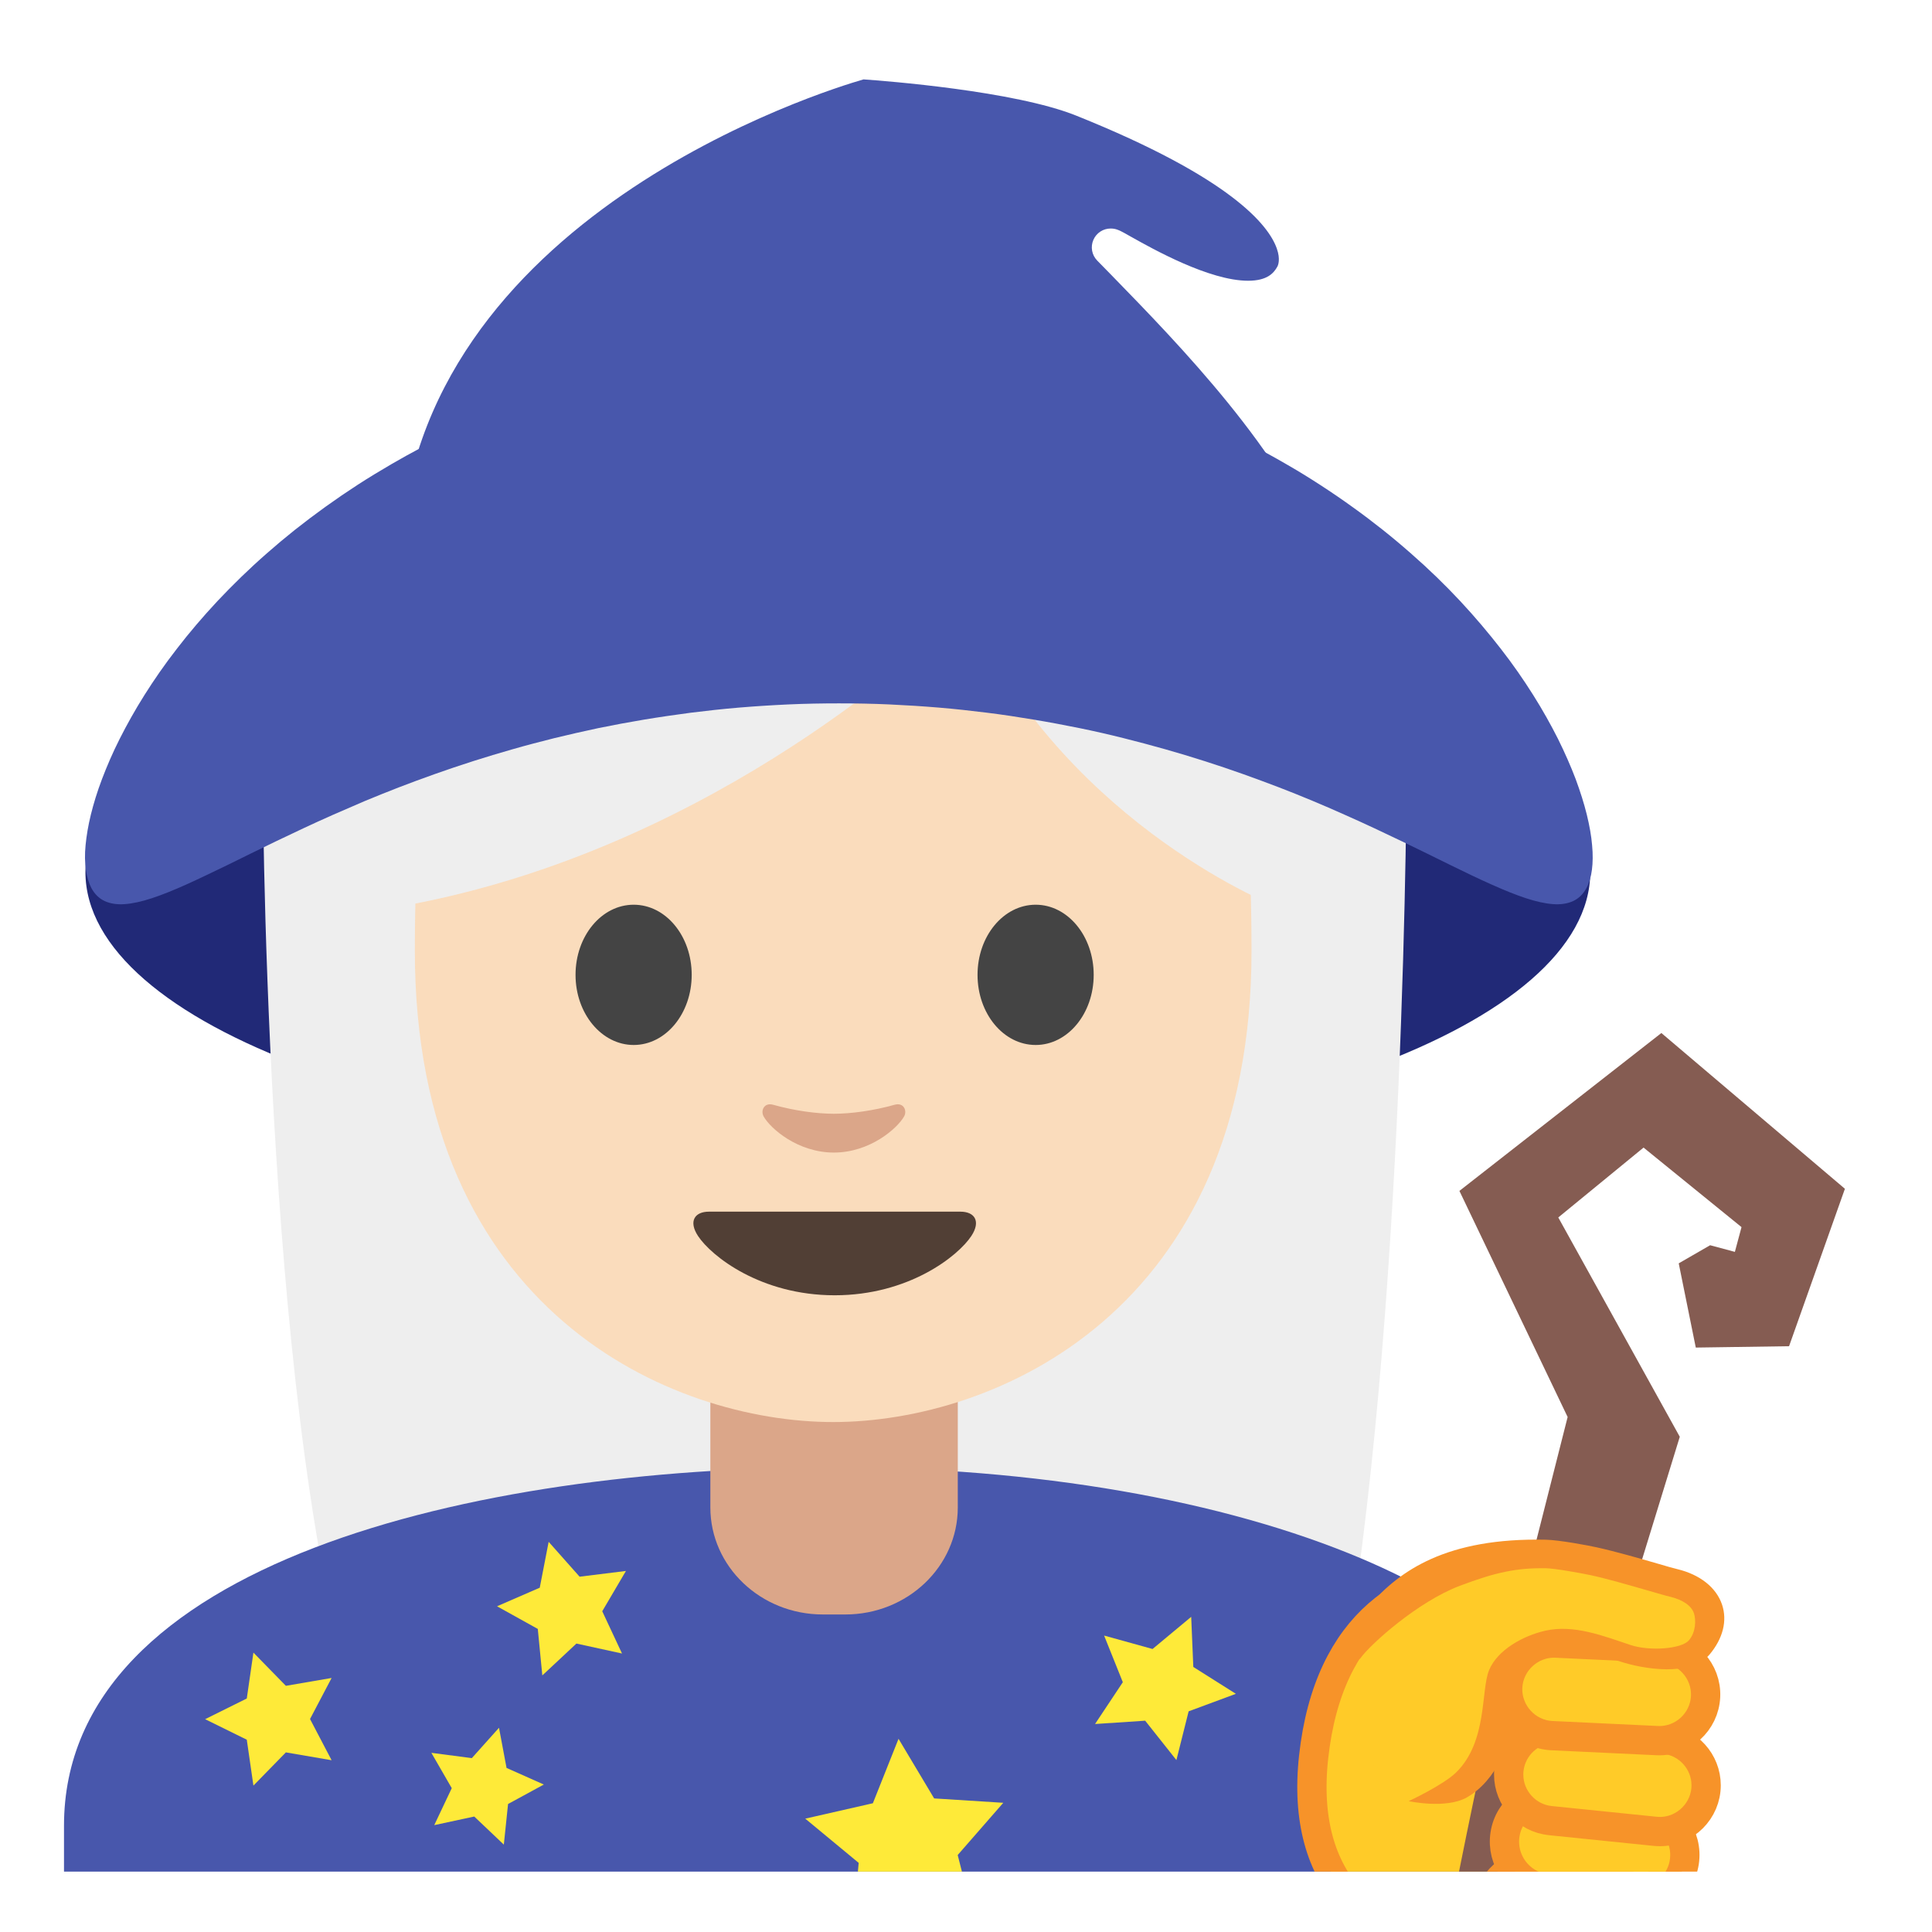
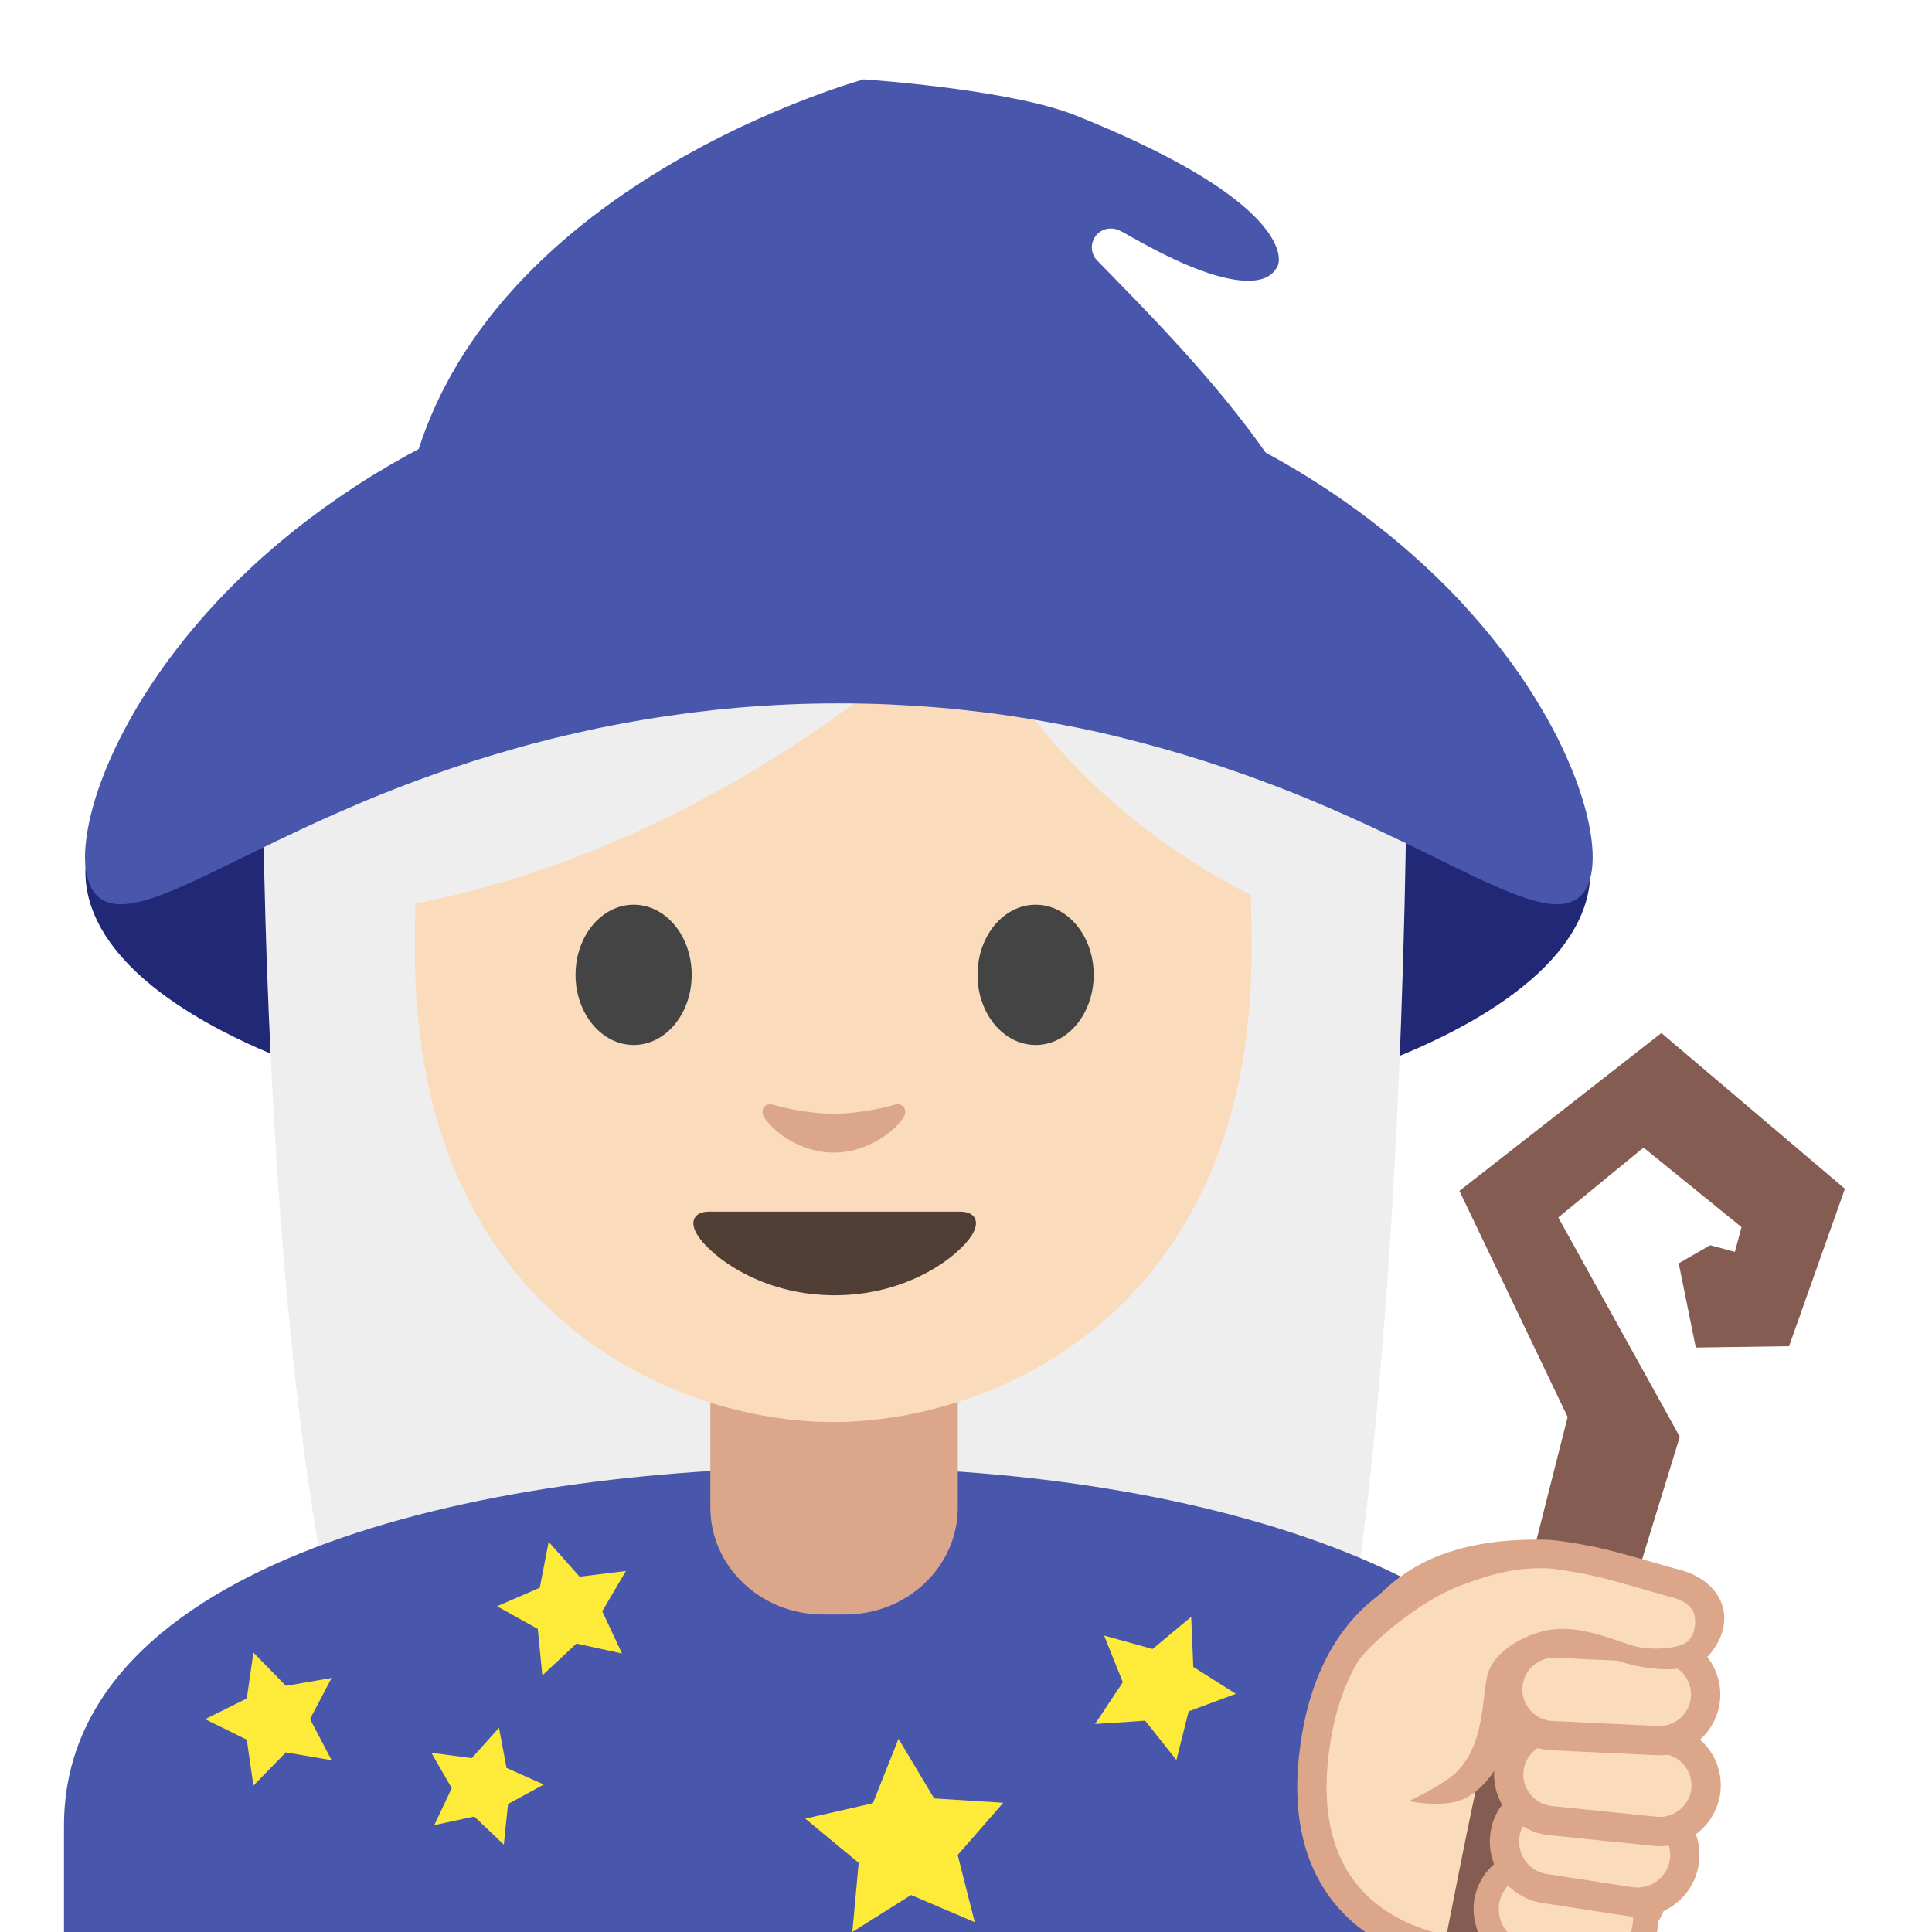
- <svg xmlns="http://www.w3.org/2000/svg" width="100%" height="100%" viewBox="0 0 128 128" version="1.1" xml:space="preserve" style="fill-rule:evenodd;clip-rule:evenodd;stroke-linecap:round;stroke-linejoin:round;stroke-miterlimit:10;">
-   <ellipse cx="55.51" cy="57.77" rx="49.85" ry="18.32" style="fill:rgb(33,41,119);" />
+ <svg xmlns="http://www.w3.org/2000/svg" width="128px" height="128px" version="1.1" xml:space="preserve" style="fill-rule:evenodd;clip-rule:evenodd;stroke-linecap:round;stroke-linejoin:round;stroke-miterlimit:10;">
+   <ellipse cx="55.51" cy="57.77" rx="49.85" ry="18.32" style="fill:#212977;" />
  <g transform="matrix(0.902205,0,0,0.902205,-2.44113,9.994)">
-     <path d="M28.51,113.32C22,90.98 22,45.17 22,45.17L106,44.84C106,44.84 106,86.33 101.12,113.03L28.51,113.32Z" style="fill:rgb(238,238,238);fill-rule:nonzero;" />
+     <path d="M28.51,113.32C22,90.98 22,45.17 22,45.17L106,44.84C106,44.84 106,86.33 101.12,113.03L28.51,113.32Z" style="fill:#eee;fill-rule:nonzero;" />
  </g>
  <g>
-     <clipPath id="_clip1">
-       <rect x="4" y="4" width="120" height="120" />
-     </clipPath>
-     <g clip-path="url(#_clip1)">
-       <path d="M4.24,130.73L4.24,120.96C4.24,103.47 31.58,97.24 55,97.21L55.14,97.21C68.56,97.21 81.03,99.37 90.25,103.28C97.33,106.29 105.76,111.79 105.76,120.95L105.76,130.72L4.24,130.72L4.24,130.73Z" style="fill:rgb(72,87,172);fill-rule:nonzero;" />
+     <g>
+       <path d="M4.24,130.73L4.24,120.96C4.24,103.47 31.58,97.24 55,97.21L55.14,97.21C68.56,97.21 81.03,99.37 90.25,103.28C97.33,106.29 105.76,111.79 105.76,120.95L105.76,130.72L4.24,130.72L4.24,130.73Z" style="fill:#4857ac;fill-rule:nonzero;" />
    </g>
  </g>
-   <clipPath id="_clip2">
-     <rect x="4" y="4" width="120" height="120" />
-   </clipPath>
-   <g clip-path="url(#_clip2)">
-     <path d="M36.35,102.15L38.4,104.46L41.47,104.08L39.9,106.75L41.21,109.55L38.19,108.89L35.93,111L35.63,107.92L32.93,106.42L35.76,105.19L36.35,102.15ZM33.06,114.47L33.56,117.13L36.03,118.23L33.66,119.52L33.38,122.21L31.42,120.35L28.77,120.92L29.93,118.47L28.58,116.13L31.26,116.48L33.06,114.47ZM59.53,115.2L61.89,119.15L66.47,119.44L63.45,122.9L64.58,127.35L60.36,125.55L56.47,128L56.89,123.42L53.35,120.49L57.83,119.47L59.53,115.2Z" style="fill:rgb(254,234,57);fill-rule:nonzero;" />
+   <g>
+     <path d="M36.35,102.15L38.4,104.46L41.47,104.08L39.9,106.75L41.21,109.55L38.19,108.89L35.93,111L35.63,107.92L32.93,106.42L35.76,105.19L36.35,102.15ZM33.06,114.47L33.56,117.13L36.03,118.23L33.66,119.52L33.38,122.21L31.42,120.35L28.77,120.92L29.93,118.47L28.58,116.13L31.26,116.48L33.06,114.47ZM59.53,115.2L61.89,119.15L66.47,119.44L63.45,122.9L64.58,127.35L60.36,125.55L56.47,128L56.89,123.42L53.35,120.49L57.83,119.47L59.53,115.2Z" style="fill:#feea39;fill-rule:nonzero;" />
  </g>
-   <path d="M16.79,109.49L18.94,111.69L21.97,111.17L20.54,113.89L21.97,116.62L18.94,116.1L16.79,118.3L16.35,115.26L13.59,113.9L16.35,112.53L16.79,109.49Z" style="fill:rgb(254,234,57);fill-rule:nonzero;" />
-   <path d="M78.92,107.12L79.06,110.44L81.88,112.22L78.75,113.38L77.94,116.61L75.87,114L72.55,114.22L74.39,111.45L73.15,108.36L76.36,109.25L78.92,107.12Z" style="fill:rgb(254,234,57);fill-rule:nonzero;" />
+   <path d="M16.79,109.49L18.94,111.69L21.97,111.17L20.54,113.89L21.97,116.62L18.94,116.1L16.79,118.3L16.35,115.26L13.59,113.9L16.35,112.53L16.79,109.49Z" style="fill:#feea39;fill-rule:nonzero;" />
+   <path d="M78.92,107.12L79.06,110.44L81.88,112.22L78.75,113.38L77.94,116.61L75.87,114L72.55,114.22L74.39,111.45L73.15,108.36L76.36,109.25L78.92,107.12Z" style="fill:#feea39;fill-rule:nonzero;" />
  <g>
-     <clipPath id="_clip3">
-       <rect x="4" y="4" width="120" height="120" />
-     </clipPath>
-     <g clip-path="url(#_clip3)">
-       <path d="M105.82,129.79L97.82,129.54C90.86,128.83 86.12,124.77 87.03,116.42C89,98.3 108.86,104.24 110.67,110.12C113.37,118.92 108.92,130.1 105.82,129.79Z" style="fill:rgb(255,203,40);fill-rule:nonzero;stroke:rgb(247,147,41);stroke-width:1.94px;" />
-       <path d="M110.07,68.44L122.23,78.76L118.53,89.19L112.35,89.28L111.22,83.7L113.3,82.5L114.94,82.94L115.38,81.3L108.89,76.03L103.24,80.66L111.29,95.19L97.73,139.3L93.8,138.93C93.8,138.93 97.36,119.51 99.28,111.95C100.2,108.34 103.86,93.88 103.86,93.88L96.69,78.9L110.07,68.44Z" style="fill:rgb(133,92,82);fill-rule:nonzero;" />
-       <path d="M98.5,126C98.23,127.7 99.39,129.29 101.09,129.57L105.42,130.26C107.12,130.53 108.71,129.37 108.99,127.67C109.26,125.97 108.1,124.38 106.4,124.1L102.07,123.41C100.37,123.14 98.77,124.3 98.5,126Z" style="fill:rgb(255,203,40);fill-rule:nonzero;stroke:rgb(247,147,41);stroke-width:1.67px;" />
-       <path d="M99.71,121.54C99.45,123.25 100.62,124.85 102.33,125.12L108.01,125.99C109.72,126.25 111.32,125.08 111.59,123.37C111.85,121.66 110.68,120.06 108.97,119.79L103.29,118.92C101.58,118.66 99.97,119.83 99.71,121.54Z" style="fill:rgb(255,203,40);fill-rule:nonzero;stroke:rgb(247,147,41);stroke-width:1.94px;" />
-       <path d="M99.97,117.26C99.959,117.363 99.954,117.467 99.954,117.571C99.954,119.136 101.153,120.462 102.71,120.62L109.66,121.33C109.763,121.34 109.866,121.346 109.97,121.346C111.652,121.346 113.036,119.962 113.036,118.28C113.036,116.715 111.837,115.388 110.28,115.23L103.33,114.52C103.225,114.509 103.12,114.504 103.014,114.504C101.45,114.504 100.125,115.703 99.97,117.26Z" style="fill:rgb(255,203,40);fill-rule:nonzero;stroke:rgb(247,147,41);stroke-width:1.94px;" />
-       <path d="M99.89,111.78C99.812,113.461 101.129,114.909 102.81,114.99L109.79,115.32C111.48,115.4 112.92,114.09 113,112.4C113.078,110.719 111.761,109.271 110.08,109.19L103.1,108.86C101.419,108.782 99.971,110.099 99.89,111.78Z" style="fill:rgb(255,203,40);fill-rule:nonzero;stroke:rgb(247,147,41);stroke-width:1.94px;" />
-       <path d="M110.57,104.92C109.8,104.73 107.12,103.86 105.35,103.47C104.68,103.32 102.9,102.99 102.22,102.98C100.04,102.94 93.1,105.48 91.48,107.08C90.69,107.86 85.73,119.23 95.51,117.45C99.6,116.93 98.52,112 99.87,110.63C100.9,109.58 102.57,108.03 107.51,109.72C108.89,110.19 111.27,110.17 112.14,109.12C113.65,107.29 112.81,105.48 110.57,104.92Z" style="fill:rgb(255,203,40);fill-rule:nonzero;" />
-       <path d="M114.09,106.31C113.71,105.18 112.63,104.32 111.13,103.96C110.87,103.9 110.39,103.76 109.81,103.59C108.64,103.25 107.03,102.79 105.81,102.52C105.19,102.38 103.29,102.03 102.43,102.01C95.8,101.86 92.73,104.09 90.77,106.31C89.48,107.76 89.79,110.34 90.14,109.85C90.83,108.9 93.94,106.12 96.7,105.07C99.12,104.15 100.53,103.87 102.42,103.9C103,103.91 104.68,104.21 105.39,104.36C106.54,104.61 108.11,105.07 109.26,105.4C109.88,105.58 110.39,105.73 110.66,105.79C111.49,105.99 112.07,106.39 112.23,106.89C112.37,107.32 112.36,108.14 111.89,108.68C111.4,109.25 109.28,109.41 108.01,108.98C106.21,108.38 104.27,107.61 102.37,108.04C100.93,108.37 99.23,109.29 98.66,110.64C98.1,111.96 98.57,115.39 96.46,117.44C95.59,118.28 93.33,119.33 93.33,119.33C93.33,119.33 95.8,119.87 97.19,119.08C99.15,117.96 100.09,115.46 100.48,113.44C100.65,112.54 100.62,110.94 100.9,110.68C101.77,109.82 102.78,108.56 107.31,110.07C108.89,110.59 111.99,111.1 113.26,109.62C114.15,108.56 114.45,107.38 114.09,106.31Z" style="fill:rgb(247,147,41);fill-rule:nonzero;" />
+     <g>
+       <path d="M105.82,129.79L97.82,129.54C90.86,128.83 86.12,124.77 87.03,116.42C89,98.3 108.86,104.24 110.67,110.12C113.37,118.92 108.92,130.1 105.82,129.79Z" style="fill:#fadcbc;fill-rule:nonzero;stroke:#dba689;stroke-width:1.94px;" />
+       <path d="M110.07,68.44L122.23,78.76L118.53,89.19L112.35,89.28L111.22,83.7L113.3,82.5L114.94,82.94L115.38,81.3L108.89,76.03L103.24,80.66L111.29,95.19L97.73,139.3L93.8,138.93C93.8,138.93 97.36,119.51 99.28,111.95C100.2,108.34 103.86,93.88 103.86,93.88L96.69,78.9L110.07,68.44Z" style="fill:#855c52;fill-rule:nonzero;" />
+       <path d="M98.5,126C98.23,127.7 99.39,129.29 101.09,129.57L105.42,130.26C107.12,130.53 108.71,129.37 108.99,127.67C109.26,125.97 108.1,124.38 106.4,124.1L102.07,123.41C100.37,123.14 98.77,124.3 98.5,126Z" style="fill:#fadcbc;fill-rule:nonzero;stroke:#dba689;stroke-width:1.67px;" />
+       <path d="M99.71,121.54C99.45,123.25 100.62,124.85 102.33,125.12L108.01,125.99C109.72,126.25 111.32,125.08 111.59,123.37C111.85,121.66 110.68,120.06 108.97,119.79L103.29,118.92C101.58,118.66 99.97,119.83 99.71,121.54Z" style="fill:#fadcbc;fill-rule:nonzero;stroke:#dba689;stroke-width:1.94px;" />
+       <path d="M99.97,117.26C99.959,117.363 99.954,117.467 99.954,117.571C99.954,119.136 101.153,120.462 102.71,120.62L109.66,121.33C109.763,121.34 109.866,121.346 109.97,121.346C111.652,121.346 113.036,119.962 113.036,118.28C113.036,116.715 111.837,115.388 110.28,115.23L103.33,114.52C103.225,114.509 103.12,114.504 103.014,114.504C101.45,114.504 100.125,115.703 99.97,117.26Z" style="fill:#fadcbc;fill-rule:nonzero;stroke:#dba689;stroke-width:1.94px;" />
+       <path d="M99.89,111.78C99.812,113.461 101.129,114.909 102.81,114.99L109.79,115.32C111.48,115.4 112.92,114.09 113,112.4C113.078,110.719 111.761,109.271 110.08,109.19L103.1,108.86C101.419,108.782 99.971,110.099 99.89,111.78Z" style="fill:#fadcbc;fill-rule:nonzero;stroke:#dba689;stroke-width:1.94px;" />
+       <path d="M110.57,104.92C109.8,104.73 107.12,103.86 105.35,103.47C104.68,103.32 102.9,102.99 102.22,102.98C100.04,102.94 93.1,105.48 91.48,107.08C90.69,107.86 85.73,119.23 95.51,117.45C99.6,116.93 98.52,112 99.87,110.63C100.9,109.58 102.57,108.03 107.51,109.72C108.89,110.19 111.27,110.17 112.14,109.12C113.65,107.29 112.81,105.48 110.57,104.92Z" style="fill:#fadcbc;fill-rule:nonzero;" />
+       <path d="M114.09,106.31C113.71,105.18 112.63,104.32 111.13,103.96C110.87,103.9 110.39,103.76 109.81,103.59C108.64,103.25 107.03,102.79 105.81,102.52C105.19,102.38 103.29,102.03 102.43,102.01C95.8,101.86 92.73,104.09 90.77,106.31C89.48,107.76 89.79,110.34 90.14,109.85C90.83,108.9 93.94,106.12 96.7,105.07C99.12,104.15 100.53,103.87 102.42,103.9C103,103.91 104.68,104.21 105.39,104.36C106.54,104.61 108.11,105.07 109.26,105.4C109.88,105.58 110.39,105.73 110.66,105.79C111.49,105.99 112.07,106.39 112.23,106.89C112.37,107.32 112.36,108.14 111.89,108.68C111.4,109.25 109.28,109.41 108.01,108.98C106.21,108.38 104.27,107.61 102.37,108.04C100.93,108.37 99.23,109.29 98.66,110.64C98.1,111.96 98.57,115.39 96.46,117.44C95.59,118.28 93.33,119.33 93.33,119.33C93.33,119.33 95.8,119.87 97.19,119.08C99.15,117.96 100.09,115.46 100.48,113.44C100.65,112.54 100.62,110.94 100.9,110.68C101.77,109.82 102.78,108.56 107.31,110.07C108.89,110.59 111.99,111.1 113.26,109.62C114.15,108.56 114.45,107.38 114.09,106.31Z" style="fill:#dba689;fill-rule:nonzero;" />
    </g>
  </g>
  <g transform="matrix(0.902205,0,0,0.902205,-2.44113,9.994)">
-     <path d="M64,22.6C87.18,22.6 106,24.099 106,45.9C106,67.701 87.18,85.4 64,85.4C40.82,85.4 22,67.701 22,45.9C22,24.099 40.82,22.6 64,22.6Z" style="fill:rgb(238,238,238);" />
+     <path d="M64,22.6C87.18,22.6 106,24.099 106,45.9C106,67.701 87.18,85.4 64,85.4C40.82,85.4 22,67.701 22,45.9C22,24.099 40.82,22.6 64,22.6Z" style="fill:#eee;" />
  </g>
  <g transform="matrix(0.902205,0,0,0.902205,-2.44113,9.994)">
    <path d="M73.04,90.03L54.87,90.03L54.87,99.62C54.87,103.96 58.57,107.48 63.13,107.48L64.78,107.48C69.34,107.48 73.04,103.96 73.04,99.62L73.04,90.03Z" style="fill:#dba689;fill-rule:nonzero;" />
  </g>
  <g transform="matrix(0.902205,0,0,0.902205,-2.44113,9.994)">
    <path d="M63.89,13.36C39.54,13.36 33.17,32.23 33.17,58.75C33.17,85.26 52.06,93.35 63.89,93.35C75.72,93.35 94.61,85.26 94.61,58.75C94.61,32.23 88.24,13.36 63.89,13.36Z" style="fill:#fadcbc;fill-rule:nonzero;" />
  </g>
  <g transform="matrix(0.902205,0,0,0.902205,-2.44113,9.994)">
-     <path d="M73.23,77.9L54.77,77.9C53.71,77.9 53.26,78.61 53.96,79.68C54.94,81.17 58.57,84.04 64,84.04C69.43,84.04 73.06,81.17 74.04,79.68C74.74,78.61 74.29,77.9 73.23,77.9Z" style="fill:rgb(81,63,53);fill-rule:nonzero;" />
+     <path d="M73.23,77.9L54.77,77.9C53.71,77.9 53.26,78.61 53.96,79.68C54.94,81.17 58.57,84.04 64,84.04C69.43,84.04 73.06,81.17 74.04,79.68C74.74,78.61 74.29,77.9 73.23,77.9Z" style="fill:#513f35;fill-rule:nonzero;" />
  </g>
  <g transform="matrix(0.902205,0,0,0.902205,-2.44113,9.994)">
-     <path d="M53.5,60.51C53.5,63.35 51.6,65.66 49.24,65.66C46.89,65.66 44.97,63.36 44.97,60.51C44.97,57.66 46.88,55.36 49.24,55.36C51.6,55.36 53.5,57.66 53.5,60.51M74.49,60.51C74.49,63.35 76.39,65.66 78.76,65.66C81.11,65.66 83.02,63.36 83.02,60.51C83.02,57.66 81.11,55.36 78.76,55.36C76.4,55.36 74.49,57.66 74.49,60.51" style="fill:rgb(68,68,68);fill-rule:nonzero;" />
+     <path d="M53.5,60.51C53.5,63.35 51.6,65.66 49.24,65.66C46.89,65.66 44.97,63.36 44.97,60.51C44.97,57.66 46.88,55.36 49.24,55.36C51.6,55.36 53.5,57.66 53.5,60.51M74.49,60.51C74.49,63.35 76.39,65.66 78.76,65.66C81.11,65.66 83.02,63.36 83.02,60.51C83.02,57.66 81.11,55.36 78.76,55.36C76.4,55.36 74.49,57.66 74.49,60.51" style="fill:#444;fill-rule:nonzero;" />
  </g>
  <g transform="matrix(0.902205,0,0,0.902205,-2.44113,9.994)">
    <path d="M68.4,70.05C66.83,70.49 65.2,70.71 63.94,70.71C62.68,70.71 61.05,70.49 59.48,70.05C58.81,69.86 58.54,70.5 58.79,70.92C59.29,71.8 61.29,73.56 63.94,73.56C66.59,73.56 68.59,71.79 69.09,70.92C69.34,70.5 69.08,69.86 68.4,70.05Z" style="fill:#dba689;fill-rule:nonzero;" />
  </g>
  <g transform="matrix(0.902205,0,0,0.902205,-2.44113,9.994)">
-     <path d="M73.07,34.21C69.84,37.32 53.78,51.79 31.65,55.56L31.65,25.9C31.65,25.9 41.2,6.95 64.12,6.95C87.04,6.95 96.6,26.38 96.6,26.38L96.6,55.57C96.6,55.57 81.58,49.81 74.04,34.4C73.942,34.183 73.725,34.043 73.488,34.043C73.332,34.043 73.183,34.103 73.07,34.21Z" style="fill:rgb(238,238,238);fill-rule:nonzero;" />
+     <path d="M73.07,34.21C69.84,37.32 53.78,51.79 31.65,55.56L31.65,25.9C31.65,25.9 41.2,6.95 64.12,6.95C87.04,6.95 96.6,26.38 96.6,26.38L96.6,55.57C96.6,55.57 81.58,49.81 74.04,34.4C73.942,34.183 73.725,34.043 73.488,34.043C73.332,34.043 73.183,34.103 73.07,34.21Z" style="fill:#eee;fill-rule:nonzero;" />
  </g>
  <g>
-     <path d="M87.78,37.07C67.66,37.01 33.34,36.9 26.48,36.85C27.44,14.36 54.67,5.99 57.21,5.26C58.65,5.36 67.22,6.02 71.3,7.66C81.62,11.8 84.06,14.95 84.59,16.46C84.85,17.19 84.67,17.59 84.63,17.66C84.39,18.1 83.95,18.6 82.69,18.6C80.12,18.6 76.37,16.49 74.96,15.7C74.17,15.25 73.98,15.15 73.61,15.14L73.58,15.14C73.09,15.14 72.64,15.43 72.44,15.89C72.24,16.35 72.33,16.89 72.69,17.26L73.62,18.21C78.2,22.91 84.98,29.88 87.78,37.07Z" style="fill:rgb(72,87,172);fill-rule:nonzero;" />
+     <path d="M87.78,37.07C67.66,37.01 33.34,36.9 26.48,36.85C27.44,14.36 54.67,5.99 57.21,5.26C58.65,5.36 67.22,6.02 71.3,7.66C81.62,11.8 84.06,14.95 84.59,16.46C84.85,17.19 84.67,17.59 84.63,17.66C84.39,18.1 83.95,18.6 82.69,18.6C80.12,18.6 76.37,16.49 74.96,15.7C74.17,15.25 73.98,15.15 73.61,15.14L73.58,15.14C73.09,15.14 72.64,15.43 72.44,15.89C72.24,16.35 72.33,16.89 72.69,17.26L73.62,18.21C78.2,22.91 84.98,29.88 87.78,37.07Z" style="fill:#4857ac;fill-rule:nonzero;" />
  </g>
-   <path d="M105.48,55.99C105.43,55.38 105.31,54.71 105.13,53.97C104.95,53.24 104.7,52.45 104.39,51.61C104.07,50.77 103.68,49.88 103.22,48.95C102.75,48.02 102.21,47.05 101.58,46.05C100.95,45.05 100.24,44.02 99.43,42.98C98.62,41.94 97.73,40.88 96.74,39.82C95.75,38.76 94.66,37.7 93.47,36.66C92.239,35.576 90.954,34.555 89.62,33.6C88.93,33.1 88.21,32.61 87.47,32.13C86.73,31.65 85.97,31.18 85.18,30.73C84.39,30.27 83.58,29.83 82.74,29.4C81.91,28.97 81.05,28.56 80.17,28.16C79.29,27.76 78.39,27.38 77.46,27.02C76.54,26.66 75.59,26.32 74.63,26C73.67,25.68 72.68,25.38 71.68,25.11C70.68,24.83 69.66,24.58 68.62,24.36C67.58,24.14 66.53,23.93 65.47,23.76C64.4,23.59 63.33,23.44 62.24,23.32C61.15,23.2 60.05,23.11 58.93,23.05C55.585,22.87 52.231,22.96 48.9,23.32C47.8,23.44 46.73,23.59 45.67,23.76C44.61,23.93 43.55,24.14 42.52,24.36C41.48,24.59 40.47,24.84 39.46,25.11C38.46,25.39 37.48,25.68 36.51,26C35.55,26.32 34.6,26.66 33.68,27.02C31.019,28.057 28.441,29.297 25.97,30.73C25.18,31.19 24.42,31.65 23.68,32.13C22.251,33.058 20.866,34.053 19.53,35.11C18.89,35.62 18.27,36.14 17.68,36.66C16.49,37.7 15.41,38.76 14.41,39.82C13.42,40.88 12.52,41.94 11.72,42.98C10.91,44.02 10.2,45.05 9.57,46.05C8.94,47.05 8.4,48.02 7.93,48.95C7.46,49.88 7.08,50.77 6.76,51.61C6.44,52.45 6.2,53.24 6.02,53.97C5.84,54.7 5.73,55.38 5.67,55.99C5.61,56.6 5.62,57.14 5.69,57.62C5.76,58.1 5.88,58.5 6.05,58.83C6.27,59.24 6.57,59.53 6.94,59.7C7.31,59.87 7.76,59.94 8.28,59.9C8.8,59.86 9.39,59.73 10.06,59.51C10.73,59.29 11.47,58.99 12.3,58.62C13.13,58.25 14.03,57.81 15.03,57.33C16.02,56.84 17.1,56.31 18.28,55.74C19.45,55.18 20.71,54.58 22.07,53.98C22.75,53.68 23.45,53.38 24.17,53.07C24.89,52.77 25.64,52.47 26.41,52.17C27.18,51.87 27.98,51.58 28.79,51.29C30.495,50.684 32.219,50.134 33.96,49.64C34.86,49.38 35.79,49.14 36.74,48.9C37.69,48.67 38.65,48.45 39.64,48.24C40.62,48.04 41.63,47.85 42.65,47.68C43.67,47.51 44.71,47.36 45.76,47.22C46.81,47.09 47.88,46.97 48.96,46.88C50.04,46.79 51.13,46.72 52.24,46.67C53.34,46.62 54.46,46.6 55.58,46.6C56.7,46.6 57.82,46.62 58.92,46.67C60.02,46.72 61.12,46.79 62.2,46.88C63.28,46.97 64.35,47.09 65.4,47.22C66.45,47.35 67.49,47.51 68.51,47.68C69.53,47.85 70.53,48.04 71.52,48.24C72.5,48.44 73.47,48.66 74.42,48.9C75.37,49.14 76.29,49.38 77.2,49.64C78.941,50.134 80.665,50.684 82.37,51.29C83.19,51.58 83.98,51.88 84.75,52.17C86.213,52.734 87.66,53.338 89.09,53.98C90.45,54.58 91.71,55.18 92.88,55.74C94.05,56.3 95.13,56.84 96.13,57.33C97.12,57.82 98.03,58.25 98.86,58.62C99.69,58.99 100.43,59.29 101.1,59.51C101.77,59.73 102.36,59.86 102.88,59.9C103.4,59.94 103.85,59.87 104.22,59.7C104.59,59.53 104.89,59.24 105.11,58.83C105.29,58.5 105.41,58.09 105.47,57.62C105.53,57.15 105.54,56.6 105.48,55.99Z" style="fill:rgb(72,87,172);fill-rule:nonzero;" />
+   <path d="M105.48,55.99C105.43,55.38 105.31,54.71 105.13,53.97C104.95,53.24 104.7,52.45 104.39,51.61C104.07,50.77 103.68,49.88 103.22,48.95C102.75,48.02 102.21,47.05 101.58,46.05C100.95,45.05 100.24,44.02 99.43,42.98C98.62,41.94 97.73,40.88 96.74,39.82C95.75,38.76 94.66,37.7 93.47,36.66C92.239,35.576 90.954,34.555 89.62,33.6C88.93,33.1 88.21,32.61 87.47,32.13C86.73,31.65 85.97,31.18 85.18,30.73C84.39,30.27 83.58,29.83 82.74,29.4C81.91,28.97 81.05,28.56 80.17,28.16C79.29,27.76 78.39,27.38 77.46,27.02C76.54,26.66 75.59,26.32 74.63,26C73.67,25.68 72.68,25.38 71.68,25.11C70.68,24.83 69.66,24.58 68.62,24.36C67.58,24.14 66.53,23.93 65.47,23.76C64.4,23.59 63.33,23.44 62.24,23.32C61.15,23.2 60.05,23.11 58.93,23.05C55.585,22.87 52.231,22.96 48.9,23.32C47.8,23.44 46.73,23.59 45.67,23.76C44.61,23.93 43.55,24.14 42.52,24.36C41.48,24.59 40.47,24.84 39.46,25.11C38.46,25.39 37.48,25.68 36.51,26C35.55,26.32 34.6,26.66 33.68,27.02C31.019,28.057 28.441,29.297 25.97,30.73C25.18,31.19 24.42,31.65 23.68,32.13C22.251,33.058 20.866,34.053 19.53,35.11C18.89,35.62 18.27,36.14 17.68,36.66C16.49,37.7 15.41,38.76 14.41,39.82C13.42,40.88 12.52,41.94 11.72,42.98C10.91,44.02 10.2,45.05 9.57,46.05C8.94,47.05 8.4,48.02 7.93,48.95C7.46,49.88 7.08,50.77 6.76,51.61C6.44,52.45 6.2,53.24 6.02,53.97C5.84,54.7 5.73,55.38 5.67,55.99C5.61,56.6 5.62,57.14 5.69,57.62C5.76,58.1 5.88,58.5 6.05,58.83C6.27,59.24 6.57,59.53 6.94,59.7C7.31,59.87 7.76,59.94 8.28,59.9C8.8,59.86 9.39,59.73 10.06,59.51C10.73,59.29 11.47,58.99 12.3,58.62C13.13,58.25 14.03,57.81 15.03,57.33C16.02,56.84 17.1,56.31 18.28,55.74C19.45,55.18 20.71,54.58 22.07,53.98C22.75,53.68 23.45,53.38 24.17,53.07C24.89,52.77 25.64,52.47 26.41,52.17C27.18,51.87 27.98,51.58 28.79,51.29C30.495,50.684 32.219,50.134 33.96,49.64C34.86,49.38 35.79,49.14 36.74,48.9C37.69,48.67 38.65,48.45 39.64,48.24C40.62,48.04 41.63,47.85 42.65,47.68C43.67,47.51 44.71,47.36 45.76,47.22C46.81,47.09 47.88,46.97 48.96,46.88C50.04,46.79 51.13,46.72 52.24,46.67C53.34,46.62 54.46,46.6 55.58,46.6C56.7,46.6 57.82,46.62 58.92,46.67C60.02,46.72 61.12,46.79 62.2,46.88C63.28,46.97 64.35,47.09 65.4,47.22C66.45,47.35 67.49,47.51 68.51,47.68C69.53,47.85 70.53,48.04 71.52,48.24C72.5,48.44 73.47,48.66 74.42,48.9C75.37,49.14 76.29,49.38 77.2,49.64C78.941,50.134 80.665,50.684 82.37,51.29C83.19,51.58 83.98,51.88 84.75,52.17C86.213,52.734 87.66,53.338 89.09,53.98C90.45,54.58 91.71,55.18 92.88,55.74C94.05,56.3 95.13,56.84 96.13,57.33C97.12,57.82 98.03,58.25 98.86,58.62C99.69,58.99 100.43,59.29 101.1,59.51C101.77,59.73 102.36,59.86 102.88,59.9C103.4,59.94 103.85,59.87 104.22,59.7C104.59,59.53 104.89,59.24 105.11,58.83C105.29,58.5 105.41,58.09 105.47,57.62C105.53,57.15 105.54,56.6 105.48,55.99Z" style="fill:#4857ac;fill-rule:nonzero;" />
</svg>
